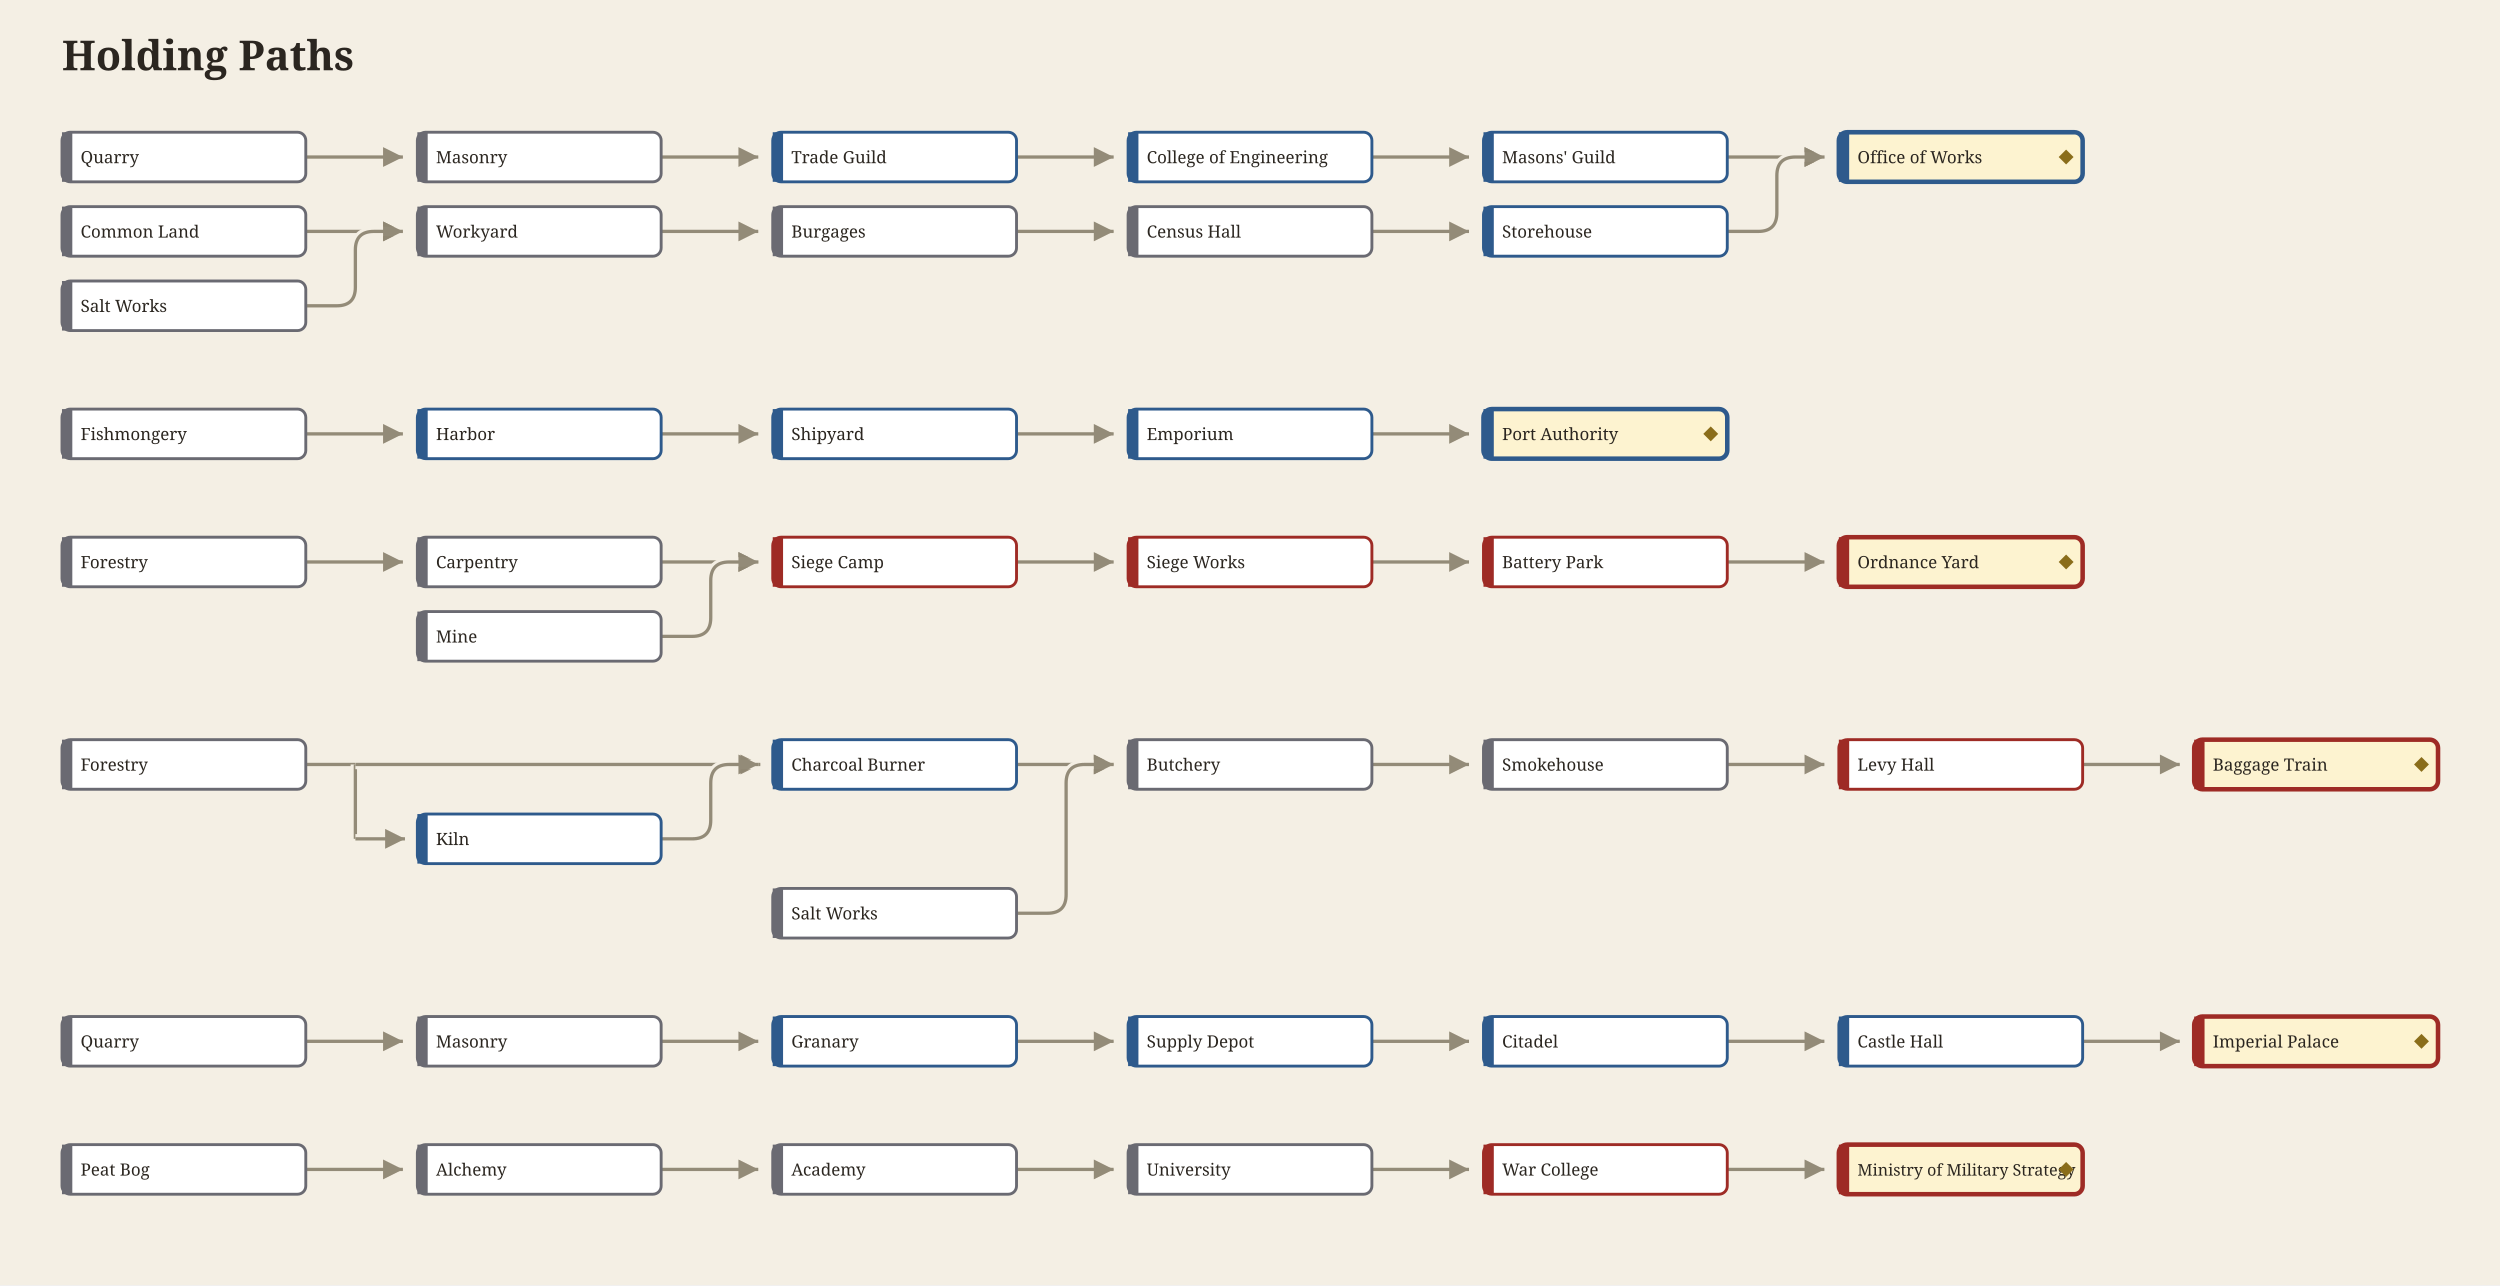
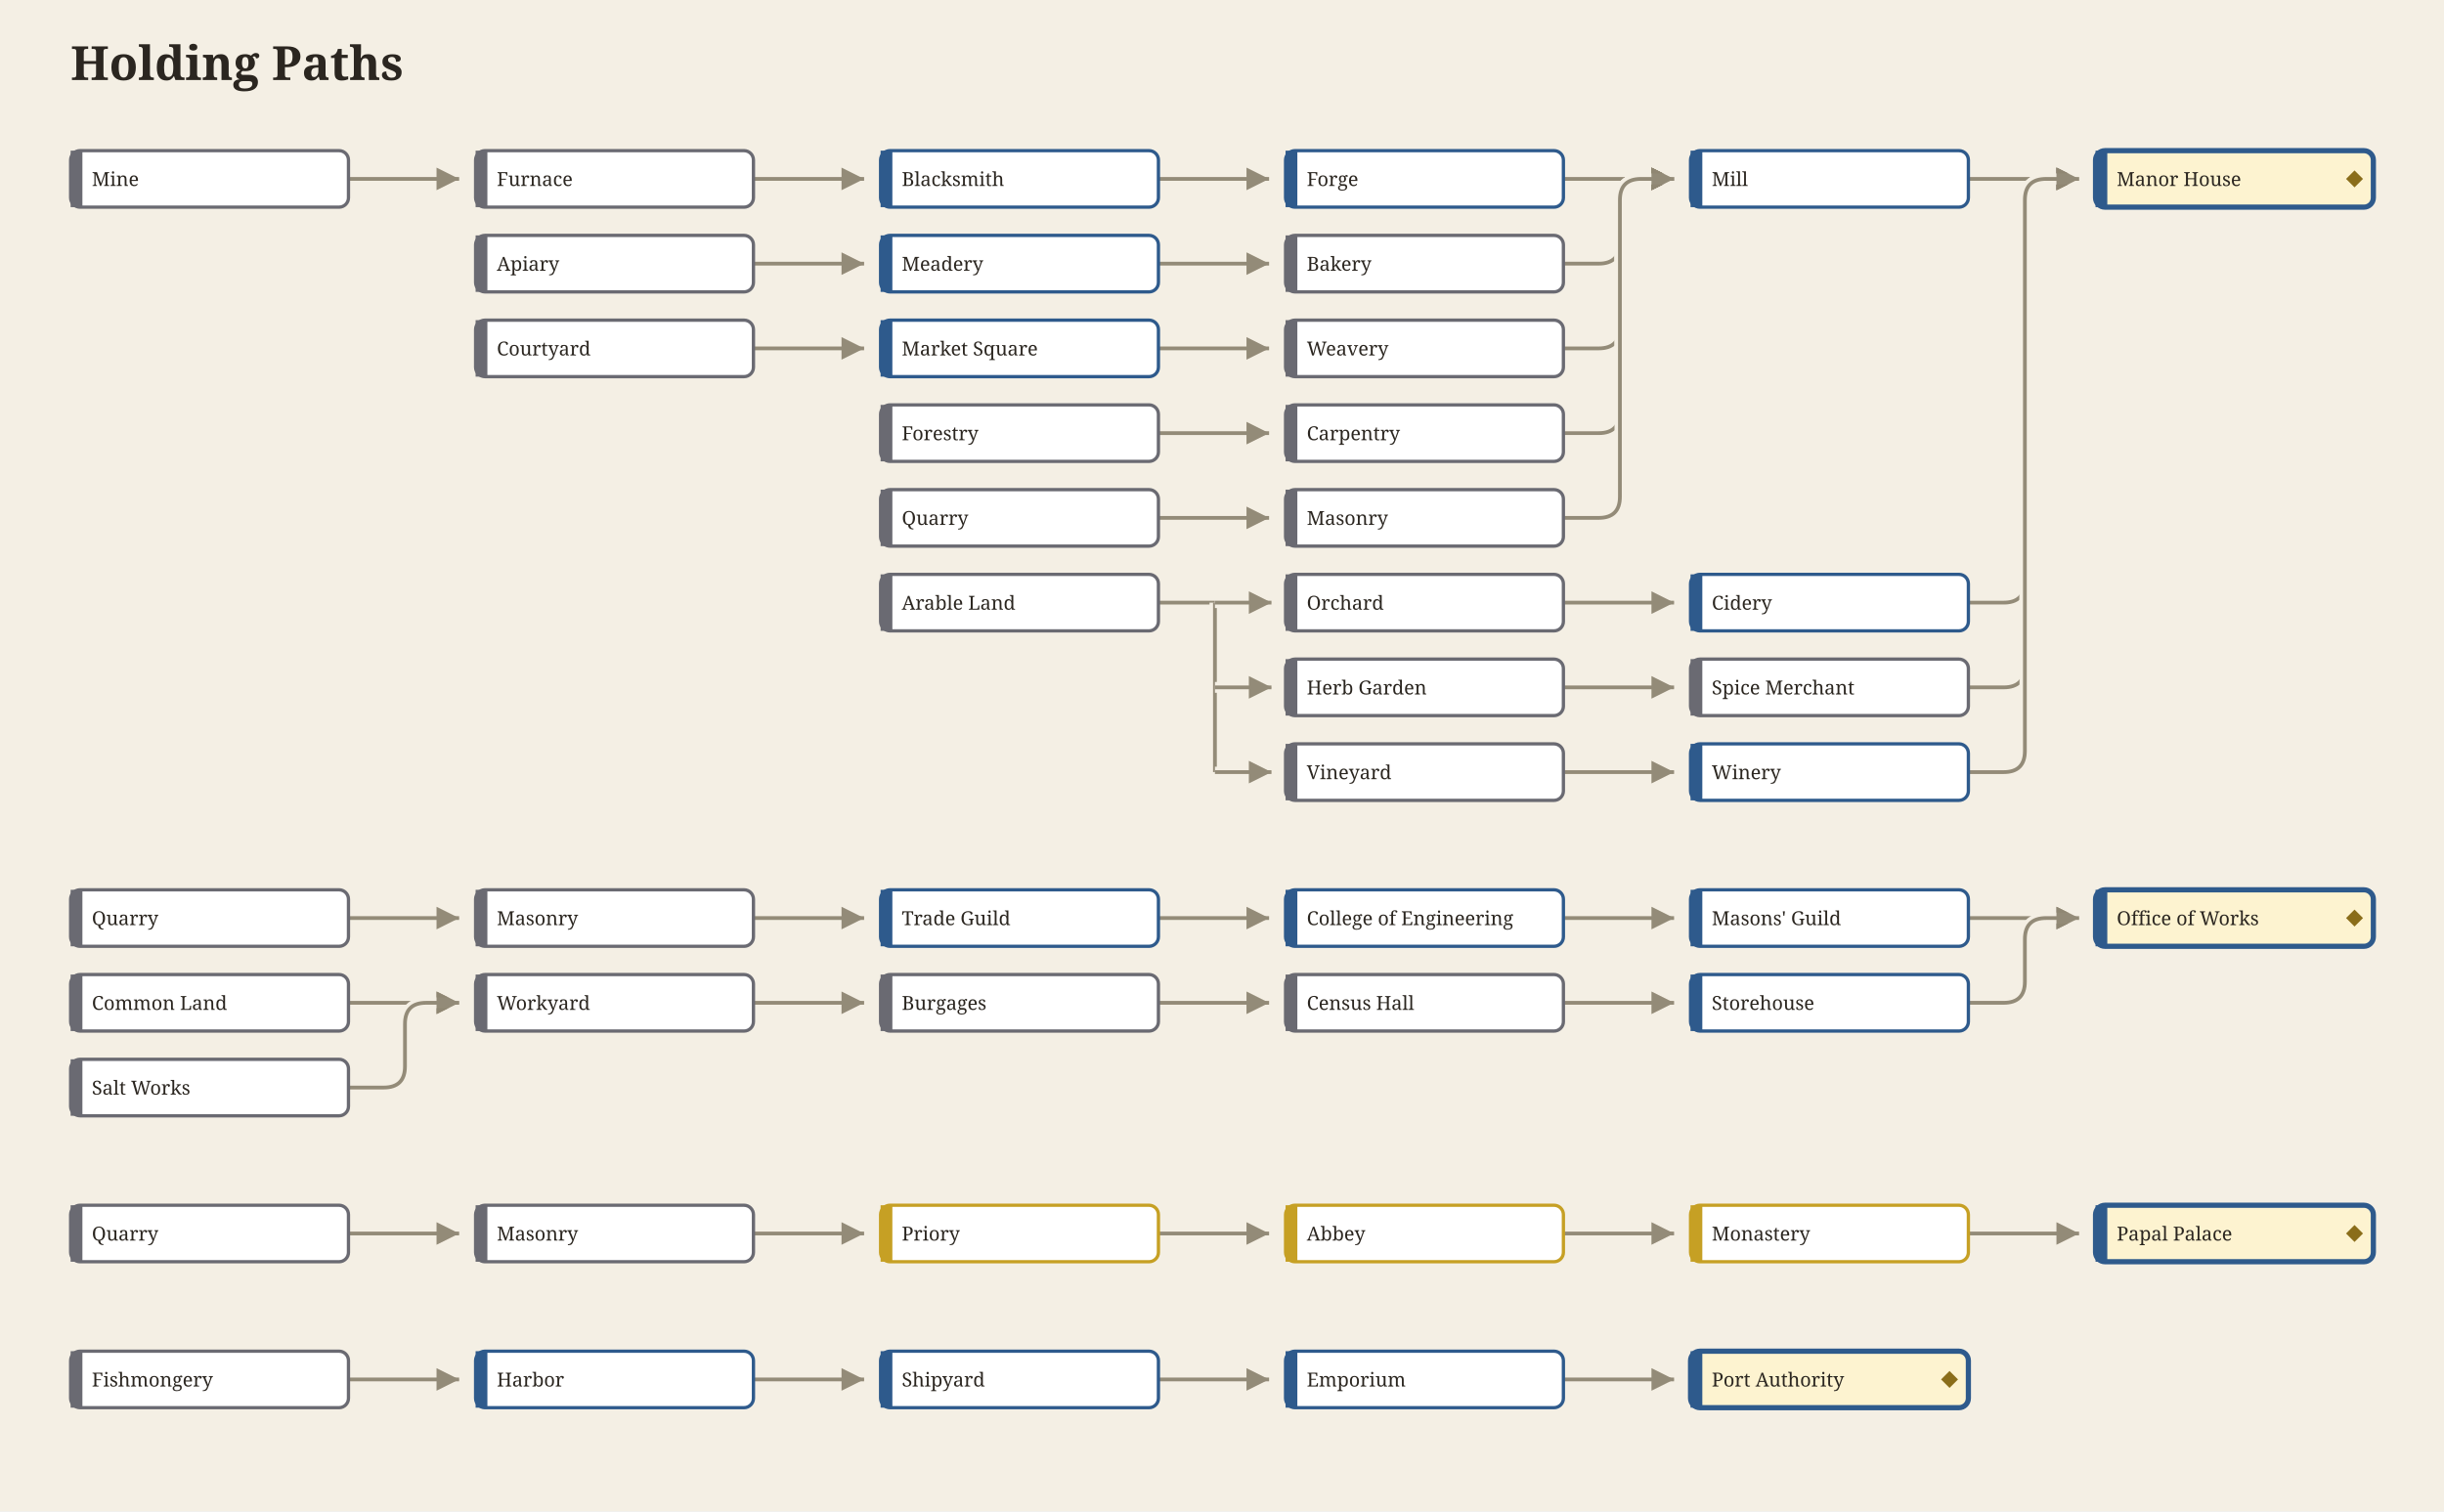
- <svg xmlns="http://www.w3.org/2000/svg" width="1210" height="622" viewBox="0 0 1210 622" font-family="Georgia, serif">
-   <rect width="1210" height="622" fill="#f4efe4" />
+ <svg xmlns="http://www.w3.org/2000/svg" width="1038" height="642" viewBox="0 0 1038 642" font-family="Georgia, serif">
+   <rect width="1038" height="642" fill="#f4efe4" />
  <defs>
    <marker id="arw-2E5A8C" markerWidth="7" markerHeight="7" refX="6" refY="3" orient="auto">
      <path d="M0,0 L6,3 L0,6 Z" fill="#2E5A8C" />
    </marker>
    <marker id="arw-9E2B25" markerWidth="7" markerHeight="7" refX="6" refY="3" orient="auto">
      <path d="M0,0 L6,3 L0,6 Z" fill="#9E2B25" />
    </marker>
    <marker id="arw-1c9c8c" markerWidth="7" markerHeight="7" refX="6" refY="3" orient="auto">
      <path d="M0,0 L6,3 L0,6 Z" fill="#1c9c8c" />
    </marker>
    <marker id="arw-C6A024" markerWidth="7" markerHeight="7" refX="6" refY="3" orient="auto">
      <path d="M0,0 L6,3 L0,6 Z" fill="#C6A024" />
    </marker>
    <marker id="arw-6A3D8F" markerWidth="7" markerHeight="7" refX="6" refY="3" orient="auto">
      <path d="M0,0 L6,3 L0,6 Z" fill="#6A3D8F" />
    </marker>
    <marker id="arw-CC6A1A" markerWidth="7" markerHeight="7" refX="6" refY="3" orient="auto">
      <path d="M0,0 L6,3 L0,6 Z" fill="#CC6A1A" />
    </marker>
    <marker id="arw-3a7d3a" markerWidth="7" markerHeight="7" refX="6" refY="3" orient="auto">
      <path d="M0,0 L6,3 L0,6 Z" fill="#3a7d3a" />
    </marker>
    <marker id="arw-b5347a" markerWidth="7" markerHeight="7" refX="6" refY="3" orient="auto">
      <path d="M0,0 L6,3 L0,6 Z" fill="#b5347a" />
    </marker>
    <marker id="arw-2b6f9e" markerWidth="7" markerHeight="7" refX="6" refY="3" orient="auto">
      <path d="M0,0 L6,3 L0,6 Z" fill="#2b6f9e" />
    </marker>
    <marker id="arw-8a6d1a" markerWidth="7" markerHeight="7" refX="6" refY="3" orient="auto">
      <path d="M0,0 L6,3 L0,6 Z" fill="#8a6d1a" />
    </marker>
    <marker id="arw-5f5647" markerWidth="7" markerHeight="7" refX="6" refY="3" orient="auto">
      <path d="M0,0 L6,3 L0,6 Z" fill="#5f5647" />
    </marker>
    <marker id="arw-7a2ea0" markerWidth="7" markerHeight="7" refX="6" refY="3" orient="auto">
      <path d="M0,0 L6,3 L0,6 Z" fill="#7a2ea0" />
    </marker>
    <marker id="arw-0f8a7e" markerWidth="7" markerHeight="7" refX="6" refY="3" orient="auto">
      <path d="M0,0 L6,3 L0,6 Z" fill="#0f8a7e" />
    </marker>
    <marker id="arw-a83232" markerWidth="7" markerHeight="7" refX="6" refY="3" orient="auto">
      <path d="M0,0 L6,3 L0,6 Z" fill="#a83232" />
    </marker>
    <marker id="arw-8f8672" markerWidth="7" markerHeight="7" refX="6" refY="3" orient="auto">
      <path d="M0,0 L6,3 L0,6 Z" fill="#8f8672" />
    </marker>
  </defs>
  <text x="30" y="34" font-size="20" font-weight="bold" fill="#2b2620">Holding Paths</text>
  <path d="M148,76 L195,76" fill="none" stroke="#f4efe4" stroke-width="4.6" opacity="1" />
  <path d="M148,76 L195,76" fill="none" stroke="#8f8672" stroke-width="1.6" opacity="0.95" marker-end="url(#arw-8f8672)" />
-   <path d="M148,112 L195,112" fill="none" stroke="#f4efe4" stroke-width="4.6" opacity="1" />
-   <path d="M148,112 L195,112" fill="none" stroke="#8f8672" stroke-width="1.6" opacity="0.95" marker-end="url(#arw-8f8672)" />
-   <path d="M148,148 L163,148 Q172,148 172,139 L172,121 Q172,112 181,112 L195,112" fill="none" stroke="#f4efe4" stroke-width="4.6" opacity="1" />
-   <path d="M148,148 L163,148 Q172,148 172,139 L172,121 Q172,112 181,112 L195,112" fill="none" stroke="#8f8672" stroke-width="1.6" opacity="0.95" marker-end="url(#arw-8f8672)" />
  <path d="M320,76 L367,76" fill="none" stroke="#f4efe4" stroke-width="4.6" opacity="1" />
  <path d="M320,76 L367,76" fill="none" stroke="#8f8672" stroke-width="1.6" opacity="0.95" marker-end="url(#arw-8f8672)" />
  <path d="M320,112 L367,112" fill="none" stroke="#f4efe4" stroke-width="4.6" opacity="1" />
  <path d="M320,112 L367,112" fill="none" stroke="#8f8672" stroke-width="1.6" opacity="0.95" marker-end="url(#arw-8f8672)" />
+   <path d="M320,148 L367,148" fill="none" stroke="#f4efe4" stroke-width="4.6" opacity="1" />
+   <path d="M320,148 L367,148" fill="none" stroke="#8f8672" stroke-width="1.6" opacity="0.95" marker-end="url(#arw-8f8672)" />
  <path d="M492,76 L539,76" fill="none" stroke="#f4efe4" stroke-width="4.6" opacity="1" />
  <path d="M492,76 L539,76" fill="none" stroke="#8f8672" stroke-width="1.6" opacity="0.95" marker-end="url(#arw-8f8672)" />
  <path d="M492,112 L539,112" fill="none" stroke="#f4efe4" stroke-width="4.6" opacity="1" />
  <path d="M492,112 L539,112" fill="none" stroke="#8f8672" stroke-width="1.6" opacity="0.95" marker-end="url(#arw-8f8672)" />
+   <path d="M492,148 L539,148" fill="none" stroke="#f4efe4" stroke-width="4.6" opacity="1" />
+   <path d="M492,148 L539,148" fill="none" stroke="#8f8672" stroke-width="1.6" opacity="0.95" marker-end="url(#arw-8f8672)" />
+   <path d="M492,184 L539,184" fill="none" stroke="#f4efe4" stroke-width="4.6" opacity="1" />
+   <path d="M492,184 L539,184" fill="none" stroke="#8f8672" stroke-width="1.6" opacity="0.95" marker-end="url(#arw-8f8672)" />
+   <path d="M492,220 L539,220" fill="none" stroke="#f4efe4" stroke-width="4.6" opacity="1" />
+   <path d="M492,220 L539,220" fill="none" stroke="#8f8672" stroke-width="1.6" opacity="0.95" marker-end="url(#arw-8f8672)" />
+   <path d="M492,256 L516,256" fill="none" stroke="#f4efe4" stroke-width="4.6" opacity="1" />
+   <path d="M492,256 L516,256" fill="none" stroke="#8f8672" stroke-width="1.6" opacity="0.95" />
+   <path d="M516,256 L516,328" fill="none" stroke="#f4efe4" stroke-width="4.6" opacity="1" />
+   <path d="M516,256 L516,328" fill="none" stroke="#8f8672" stroke-width="1.6" opacity="0.95" />
+   <path d="M516,292 L540,292" fill="none" stroke="#f4efe4" stroke-width="4.6" opacity="1" />
+   <path d="M516,292 L540,292" fill="none" stroke="#8f8672" stroke-width="1.6" opacity="0.95" marker-end="url(#arw-8f8672)" />
+   <path d="M516,328 L540,328" fill="none" stroke="#f4efe4" stroke-width="4.6" opacity="1" />
+   <path d="M516,328 L540,328" fill="none" stroke="#8f8672" stroke-width="1.6" opacity="0.95" marker-end="url(#arw-8f8672)" />
+   <path d="M516,256 L540,256" fill="none" stroke="#f4efe4" stroke-width="4.6" opacity="1" />
+   <path d="M516,256 L540,256" fill="none" stroke="#8f8672" stroke-width="1.6" opacity="0.95" marker-end="url(#arw-8f8672)" />
  <path d="M664,76 L711,76" fill="none" stroke="#f4efe4" stroke-width="4.6" opacity="1" />
  <path d="M664,76 L711,76" fill="none" stroke="#8f8672" stroke-width="1.6" opacity="0.95" marker-end="url(#arw-8f8672)" />
-   <path d="M664,112 L711,112" fill="none" stroke="#f4efe4" stroke-width="4.6" opacity="1" />
-   <path d="M664,112 L711,112" fill="none" stroke="#8f8672" stroke-width="1.6" opacity="0.95" marker-end="url(#arw-8f8672)" />
+   <path d="M664,112 L679,112 Q688,112 688,103 L688,85 Q688,76 697,76 L711,76" fill="none" stroke="#f4efe4" stroke-width="4.6" opacity="1" />
+   <path d="M664,112 L679,112 Q688,112 688,103 L688,85 Q688,76 697,76 L711,76" fill="none" stroke="#8f8672" stroke-width="1.6" opacity="0.95" marker-end="url(#arw-8f8672)" />
+   <path d="M664,148 L679,148 Q688,148 688,139 L688,85 Q688,76 697,76 L711,76" fill="none" stroke="#f4efe4" stroke-width="4.6" opacity="1" />
+   <path d="M664,148 L679,148 Q688,148 688,139 L688,85 Q688,76 697,76 L711,76" fill="none" stroke="#8f8672" stroke-width="1.6" opacity="0.95" marker-end="url(#arw-8f8672)" />
+   <path d="M664,184 L679,184 Q688,184 688,175 L688,85 Q688,76 697,76 L711,76" fill="none" stroke="#f4efe4" stroke-width="4.6" opacity="1" />
+   <path d="M664,184 L679,184 Q688,184 688,175 L688,85 Q688,76 697,76 L711,76" fill="none" stroke="#8f8672" stroke-width="1.6" opacity="0.95" marker-end="url(#arw-8f8672)" />
+   <path d="M664,220 L679,220 Q688,220 688,211 L688,85 Q688,76 697,76 L711,76" fill="none" stroke="#f4efe4" stroke-width="4.6" opacity="1" />
+   <path d="M664,220 L679,220 Q688,220 688,211 L688,85 Q688,76 697,76 L711,76" fill="none" stroke="#8f8672" stroke-width="1.6" opacity="0.95" marker-end="url(#arw-8f8672)" />
+   <path d="M664,256 L711,256" fill="none" stroke="#f4efe4" stroke-width="4.6" opacity="1" />
+   <path d="M664,256 L711,256" fill="none" stroke="#8f8672" stroke-width="1.6" opacity="0.95" marker-end="url(#arw-8f8672)" />
+   <path d="M664,292 L711,292" fill="none" stroke="#f4efe4" stroke-width="4.6" opacity="1" />
+   <path d="M664,292 L711,292" fill="none" stroke="#8f8672" stroke-width="1.6" opacity="0.95" marker-end="url(#arw-8f8672)" />
+   <path d="M664,328 L711,328" fill="none" stroke="#f4efe4" stroke-width="4.6" opacity="1" />
+   <path d="M664,328 L711,328" fill="none" stroke="#8f8672" stroke-width="1.6" opacity="0.95" marker-end="url(#arw-8f8672)" />
  <path d="M836,76 L883,76" fill="none" stroke="#f4efe4" stroke-width="4.6" opacity="1" />
  <path d="M836,76 L883,76" fill="none" stroke="#8f8672" stroke-width="1.6" opacity="0.95" marker-end="url(#arw-8f8672)" />
-   <path d="M836,112 L851,112 Q860,112 860,103 L860,85 Q860,76 869,76 L883,76" fill="none" stroke="#f4efe4" stroke-width="4.6" opacity="1" />
-   <path d="M836,112 L851,112 Q860,112 860,103 L860,85 Q860,76 869,76 L883,76" fill="none" stroke="#8f8672" stroke-width="1.6" opacity="0.95" marker-end="url(#arw-8f8672)" />
+   <path d="M836,256 L851,256 Q860,256 860,247 L860,85 Q860,76 869,76 L883,76" fill="none" stroke="#f4efe4" stroke-width="4.6" opacity="1" />
+   <path d="M836,256 L851,256 Q860,256 860,247 L860,85 Q860,76 869,76 L883,76" fill="none" stroke="#8f8672" stroke-width="1.6" opacity="0.95" marker-end="url(#arw-8f8672)" />
+   <path d="M836,292 L851,292 Q860,292 860,283 L860,85 Q860,76 869,76 L883,76" fill="none" stroke="#f4efe4" stroke-width="4.6" opacity="1" />
+   <path d="M836,292 L851,292 Q860,292 860,283 L860,85 Q860,76 869,76 L883,76" fill="none" stroke="#8f8672" stroke-width="1.6" opacity="0.95" marker-end="url(#arw-8f8672)" />
+   <path d="M836,328 L851,328 Q860,328 860,319 L860,85 Q860,76 869,76 L883,76" fill="none" stroke="#f4efe4" stroke-width="4.6" opacity="1" />
+   <path d="M836,328 L851,328 Q860,328 860,319 L860,85 Q860,76 869,76 L883,76" fill="none" stroke="#8f8672" stroke-width="1.6" opacity="0.95" marker-end="url(#arw-8f8672)" />
  <rect x="30" y="64" width="118" height="24" rx="4" fill="#ffffff" stroke="#6a6a72" stroke-width="1.4" />
  <rect x="30" y="64" width="5" height="24" fill="#6a6a72" />
-   <text x="39" y="79" font-size="8.2" fill="#2b2620">Quarry</text>
-   <rect x="30" y="100" width="118" height="24" rx="4" fill="#ffffff" stroke="#6a6a72" stroke-width="1.4" />
-   <rect x="30" y="100" width="5" height="24" fill="#6a6a72" />
-   <text x="39" y="115" font-size="8.2" fill="#2b2620">Common Land</text>
-   <rect x="30" y="136" width="118" height="24" rx="4" fill="#ffffff" stroke="#6a6a72" stroke-width="1.4" />
-   <rect x="30" y="136" width="5" height="24" fill="#6a6a72" />
-   <text x="39" y="151" font-size="8.2" fill="#2b2620">Salt Works</text>
+   <text x="39" y="79" font-size="8.2" fill="#2b2620">Mine</text>
  <rect x="202" y="64" width="118" height="24" rx="4" fill="#ffffff" stroke="#6a6a72" stroke-width="1.4" />
  <rect x="202" y="64" width="5" height="24" fill="#6a6a72" />
-   <text x="211" y="79" font-size="8.2" fill="#2b2620">Masonry</text>
+   <text x="211" y="79" font-size="8.2" fill="#2b2620">Furnace</text>
  <rect x="202" y="100" width="118" height="24" rx="4" fill="#ffffff" stroke="#6a6a72" stroke-width="1.4" />
  <rect x="202" y="100" width="5" height="24" fill="#6a6a72" />
-   <text x="211" y="115" font-size="8.2" fill="#2b2620">Workyard</text>
+   <text x="211" y="115" font-size="8.2" fill="#2b2620">Apiary</text>
+   <rect x="202" y="136" width="118" height="24" rx="4" fill="#ffffff" stroke="#6a6a72" stroke-width="1.4" />
+   <rect x="202" y="136" width="5" height="24" fill="#6a6a72" />
+   <text x="211" y="151" font-size="8.2" fill="#2b2620">Courtyard</text>
  <rect x="374" y="64" width="118" height="24" rx="4" fill="#ffffff" stroke="#2E5A8C" stroke-width="1.4" />
  <rect x="374" y="64" width="5" height="24" fill="#2E5A8C" />
-   <text x="383" y="79" font-size="8.2" fill="#2b2620">Trade Guild</text>
-   <rect x="374" y="100" width="118" height="24" rx="4" fill="#ffffff" stroke="#6a6a72" stroke-width="1.4" />
-   <rect x="374" y="100" width="5" height="24" fill="#6a6a72" />
-   <text x="383" y="115" font-size="8.2" fill="#2b2620">Burgages</text>
+   <text x="383" y="79" font-size="8.2" fill="#2b2620">Blacksmith</text>
+   <rect x="374" y="100" width="118" height="24" rx="4" fill="#ffffff" stroke="#2E5A8C" stroke-width="1.4" />
+   <rect x="374" y="100" width="5" height="24" fill="#2E5A8C" />
+   <text x="383" y="115" font-size="8.2" fill="#2b2620">Meadery</text>
+   <rect x="374" y="136" width="118" height="24" rx="4" fill="#ffffff" stroke="#2E5A8C" stroke-width="1.4" />
+   <rect x="374" y="136" width="5" height="24" fill="#2E5A8C" />
+   <text x="383" y="151" font-size="8.2" fill="#2b2620">Market Square</text>
+   <rect x="374" y="172" width="118" height="24" rx="4" fill="#ffffff" stroke="#6a6a72" stroke-width="1.4" />
+   <rect x="374" y="172" width="5" height="24" fill="#6a6a72" />
+   <text x="383" y="187" font-size="8.2" fill="#2b2620">Forestry</text>
+   <rect x="374" y="208" width="118" height="24" rx="4" fill="#ffffff" stroke="#6a6a72" stroke-width="1.4" />
+   <rect x="374" y="208" width="5" height="24" fill="#6a6a72" />
+   <text x="383" y="223" font-size="8.2" fill="#2b2620">Quarry</text>
+   <rect x="374" y="244" width="118" height="24" rx="4" fill="#ffffff" stroke="#6a6a72" stroke-width="1.4" />
+   <rect x="374" y="244" width="5" height="24" fill="#6a6a72" />
+   <text x="383" y="259" font-size="8.2" fill="#2b2620">Arable Land</text>
  <rect x="546" y="64" width="118" height="24" rx="4" fill="#ffffff" stroke="#2E5A8C" stroke-width="1.4" />
  <rect x="546" y="64" width="5" height="24" fill="#2E5A8C" />
-   <text x="555" y="79" font-size="8.2" fill="#2b2620">College of Engineering</text>
+   <text x="555" y="79" font-size="8.2" fill="#2b2620">Forge</text>
  <rect x="546" y="100" width="118" height="24" rx="4" fill="#ffffff" stroke="#6a6a72" stroke-width="1.4" />
  <rect x="546" y="100" width="5" height="24" fill="#6a6a72" />
-   <text x="555" y="115" font-size="8.2" fill="#2b2620">Census Hall</text>
+   <text x="555" y="115" font-size="8.2" fill="#2b2620">Bakery</text>
+   <rect x="546" y="136" width="118" height="24" rx="4" fill="#ffffff" stroke="#6a6a72" stroke-width="1.4" />
+   <rect x="546" y="136" width="5" height="24" fill="#6a6a72" />
+   <text x="555" y="151" font-size="8.2" fill="#2b2620">Weavery</text>
+   <rect x="546" y="172" width="118" height="24" rx="4" fill="#ffffff" stroke="#6a6a72" stroke-width="1.4" />
+   <rect x="546" y="172" width="5" height="24" fill="#6a6a72" />
+   <text x="555" y="187" font-size="8.2" fill="#2b2620">Carpentry</text>
+   <rect x="546" y="208" width="118" height="24" rx="4" fill="#ffffff" stroke="#6a6a72" stroke-width="1.4" />
+   <rect x="546" y="208" width="5" height="24" fill="#6a6a72" />
+   <text x="555" y="223" font-size="8.2" fill="#2b2620">Masonry</text>
+   <rect x="546" y="244" width="118" height="24" rx="4" fill="#ffffff" stroke="#6a6a72" stroke-width="1.4" />
+   <rect x="546" y="244" width="5" height="24" fill="#6a6a72" />
+   <text x="555" y="259" font-size="8.2" fill="#2b2620">Orchard</text>
+   <rect x="546" y="280" width="118" height="24" rx="4" fill="#ffffff" stroke="#6a6a72" stroke-width="1.4" />
+   <rect x="546" y="280" width="5" height="24" fill="#6a6a72" />
+   <text x="555" y="295" font-size="8.2" fill="#2b2620">Herb Garden</text>
+   <rect x="546" y="316" width="118" height="24" rx="4" fill="#ffffff" stroke="#6a6a72" stroke-width="1.4" />
+   <rect x="546" y="316" width="5" height="24" fill="#6a6a72" />
+   <text x="555" y="331" font-size="8.2" fill="#2b2620">Vineyard</text>
  <rect x="718" y="64" width="118" height="24" rx="4" fill="#ffffff" stroke="#2E5A8C" stroke-width="1.4" />
  <rect x="718" y="64" width="5" height="24" fill="#2E5A8C" />
-   <text x="727" y="79" font-size="8.2" fill="#2b2620">Masons' Guild</text>
-   <rect x="718" y="100" width="118" height="24" rx="4" fill="#ffffff" stroke="#2E5A8C" stroke-width="1.4" />
-   <rect x="718" y="100" width="5" height="24" fill="#2E5A8C" />
-   <text x="727" y="115" font-size="8.2" fill="#2b2620">Storehouse</text>
+   <text x="727" y="79" font-size="8.2" fill="#2b2620">Mill</text>
+   <rect x="718" y="244" width="118" height="24" rx="4" fill="#ffffff" stroke="#2E5A8C" stroke-width="1.4" />
+   <rect x="718" y="244" width="5" height="24" fill="#2E5A8C" />
+   <text x="727" y="259" font-size="8.2" fill="#2b2620">Cidery</text>
+   <rect x="718" y="280" width="118" height="24" rx="4" fill="#ffffff" stroke="#6a6a72" stroke-width="1.4" />
+   <rect x="718" y="280" width="5" height="24" fill="#6a6a72" />
+   <text x="727" y="295" font-size="8.2" fill="#2b2620">Spice Merchant</text>
+   <rect x="718" y="316" width="118" height="24" rx="4" fill="#ffffff" stroke="#2E5A8C" stroke-width="1.4" />
+   <rect x="718" y="316" width="5" height="24" fill="#2E5A8C" />
+   <text x="727" y="331" font-size="8.2" fill="#2b2620">Winery</text>
  <rect x="890" y="64" width="118" height="24" rx="4" fill="#fdf3d0" stroke="#2E5A8C" stroke-width="2.2" />
  <rect x="890" y="64" width="5" height="24" fill="#2E5A8C" />
-   <text x="899" y="79" font-size="8.2" fill="#2b2620">Office of Works</text>
+   <text x="899" y="79" font-size="8.2" fill="#2b2620">Manor House</text>
  <polygon points="1000.0,72.4 1003.6,76.0 1000.0,79.6 996.4,76.0" fill="#8a6d1a" />
-   <path d="M148,210 L195,210" fill="none" stroke="#f4efe4" stroke-width="4.6" opacity="1" />
-   <path d="M148,210 L195,210" fill="none" stroke="#8f8672" stroke-width="1.6" opacity="0.95" marker-end="url(#arw-8f8672)" />
-   <path d="M320,210 L367,210" fill="none" stroke="#f4efe4" stroke-width="4.6" opacity="1" />
-   <path d="M320,210 L367,210" fill="none" stroke="#8f8672" stroke-width="1.6" opacity="0.95" marker-end="url(#arw-8f8672)" />
-   <path d="M492,210 L539,210" fill="none" stroke="#f4efe4" stroke-width="4.6" opacity="1" />
-   <path d="M492,210 L539,210" fill="none" stroke="#8f8672" stroke-width="1.6" opacity="0.95" marker-end="url(#arw-8f8672)" />
-   <path d="M664,210 L711,210" fill="none" stroke="#f4efe4" stroke-width="4.6" opacity="1" />
-   <path d="M664,210 L711,210" fill="none" stroke="#8f8672" stroke-width="1.6" opacity="0.95" marker-end="url(#arw-8f8672)" />
-   <rect x="30" y="198" width="118" height="24" rx="4" fill="#ffffff" stroke="#6a6a72" stroke-width="1.4" />
-   <rect x="30" y="198" width="5" height="24" fill="#6a6a72" />
-   <text x="39" y="213" font-size="8.2" fill="#2b2620">Fishmongery</text>
-   <rect x="202" y="198" width="118" height="24" rx="4" fill="#ffffff" stroke="#2E5A8C" stroke-width="1.4" />
-   <rect x="202" y="198" width="5" height="24" fill="#2E5A8C" />
-   <text x="211" y="213" font-size="8.2" fill="#2b2620">Harbor</text>
-   <rect x="374" y="198" width="118" height="24" rx="4" fill="#ffffff" stroke="#2E5A8C" stroke-width="1.4" />
-   <rect x="374" y="198" width="5" height="24" fill="#2E5A8C" />
-   <text x="383" y="213" font-size="8.2" fill="#2b2620">Shipyard</text>
-   <rect x="546" y="198" width="118" height="24" rx="4" fill="#ffffff" stroke="#2E5A8C" stroke-width="1.4" />
-   <rect x="546" y="198" width="5" height="24" fill="#2E5A8C" />
-   <text x="555" y="213" font-size="8.2" fill="#2b2620">Emporium</text>
-   <rect x="718" y="198" width="118" height="24" rx="4" fill="#fdf3d0" stroke="#2E5A8C" stroke-width="2.2" />
-   <rect x="718" y="198" width="5" height="24" fill="#2E5A8C" />
-   <text x="727" y="213" font-size="8.2" fill="#2b2620">Port Authority</text>
-   <polygon points="828.0,206.4 831.6,210.0 828.0,213.6 824.4,210.0" fill="#8a6d1a" />
-   <path d="M148,272 L195,272" fill="none" stroke="#f4efe4" stroke-width="4.6" opacity="1" />
-   <path d="M148,272 L195,272" fill="none" stroke="#8f8672" stroke-width="1.6" opacity="0.95" marker-end="url(#arw-8f8672)" />
-   <path d="M320,272 L367,272" fill="none" stroke="#f4efe4" stroke-width="4.6" opacity="1" />
-   <path d="M320,272 L367,272" fill="none" stroke="#8f8672" stroke-width="1.6" opacity="0.95" marker-end="url(#arw-8f8672)" />
-   <path d="M320,308 L335,308 Q344,308 344,299 L344,281 Q344,272 353,272 L367,272" fill="none" stroke="#f4efe4" stroke-width="4.6" opacity="1" />
-   <path d="M320,308 L335,308 Q344,308 344,299 L344,281 Q344,272 353,272 L367,272" fill="none" stroke="#8f8672" stroke-width="1.6" opacity="0.95" marker-end="url(#arw-8f8672)" />
-   <path d="M492,272 L539,272" fill="none" stroke="#f4efe4" stroke-width="4.6" opacity="1" />
-   <path d="M492,272 L539,272" fill="none" stroke="#8f8672" stroke-width="1.6" opacity="0.95" marker-end="url(#arw-8f8672)" />
-   <path d="M664,272 L711,272" fill="none" stroke="#f4efe4" stroke-width="4.6" opacity="1" />
-   <path d="M664,272 L711,272" fill="none" stroke="#8f8672" stroke-width="1.6" opacity="0.95" marker-end="url(#arw-8f8672)" />
-   <path d="M836,272 L883,272" fill="none" stroke="#f4efe4" stroke-width="4.6" opacity="1" />
-   <path d="M836,272 L883,272" fill="none" stroke="#8f8672" stroke-width="1.6" opacity="0.95" marker-end="url(#arw-8f8672)" />
-   <rect x="30" y="260" width="118" height="24" rx="4" fill="#ffffff" stroke="#6a6a72" stroke-width="1.4" />
-   <rect x="30" y="260" width="5" height="24" fill="#6a6a72" />
-   <text x="39" y="275" font-size="8.2" fill="#2b2620">Forestry</text>
-   <rect x="202" y="260" width="118" height="24" rx="4" fill="#ffffff" stroke="#6a6a72" stroke-width="1.4" />
-   <rect x="202" y="260" width="5" height="24" fill="#6a6a72" />
-   <text x="211" y="275" font-size="8.2" fill="#2b2620">Carpentry</text>
-   <rect x="202" y="296" width="118" height="24" rx="4" fill="#ffffff" stroke="#6a6a72" stroke-width="1.4" />
-   <rect x="202" y="296" width="5" height="24" fill="#6a6a72" />
-   <text x="211" y="311" font-size="8.2" fill="#2b2620">Mine</text>
-   <rect x="374" y="260" width="118" height="24" rx="4" fill="#ffffff" stroke="#9E2B25" stroke-width="1.4" />
-   <rect x="374" y="260" width="5" height="24" fill="#9E2B25" />
-   <text x="383" y="275" font-size="8.2" fill="#2b2620">Siege Camp</text>
-   <rect x="546" y="260" width="118" height="24" rx="4" fill="#ffffff" stroke="#9E2B25" stroke-width="1.4" />
-   <rect x="546" y="260" width="5" height="24" fill="#9E2B25" />
-   <text x="555" y="275" font-size="8.2" fill="#2b2620">Siege Works</text>
-   <rect x="718" y="260" width="118" height="24" rx="4" fill="#ffffff" stroke="#9E2B25" stroke-width="1.4" />
-   <rect x="718" y="260" width="5" height="24" fill="#9E2B25" />
-   <text x="727" y="275" font-size="8.2" fill="#2b2620">Battery Park</text>
-   <rect x="890" y="260" width="118" height="24" rx="4" fill="#fdf3d0" stroke="#9E2B25" stroke-width="2.2" />
-   <rect x="890" y="260" width="5" height="24" fill="#9E2B25" />
-   <text x="899" y="275" font-size="8.2" fill="#2b2620">Ordnance Yard</text>
-   <polygon points="1000.0,268.4 1003.6,272.0 1000.0,275.6 996.4,272.0" fill="#8a6d1a" />
-   <path d="M148,370 L172,370" fill="none" stroke="#f4efe4" stroke-width="4.6" opacity="1" />
-   <path d="M148,370 L172,370" fill="none" stroke="#8f8672" stroke-width="1.6" opacity="0.95" />
-   <path d="M172,370 L172,406" fill="none" stroke="#f4efe4" stroke-width="4.6" opacity="1" />
-   <path d="M172,370 L172,406" fill="none" stroke="#8f8672" stroke-width="1.6" opacity="0.95" />
-   <path d="M172,370 L368,370" fill="none" stroke="#f4efe4" stroke-width="4.6" opacity="1" />
-   <path d="M172,370 L368,370" fill="none" stroke="#8f8672" stroke-width="1.6" opacity="0.95" marker-end="url(#arw-8f8672)" />
-   <path d="M172,406 L196,406" fill="none" stroke="#f4efe4" stroke-width="4.6" opacity="1" />
-   <path d="M172,406 L196,406" fill="none" stroke="#8f8672" stroke-width="1.6" opacity="0.95" marker-end="url(#arw-8f8672)" />
-   <path d="M320,406 L335,406 Q344,406 344,397 L344,379 Q344,370 353,370 L367,370" fill="none" stroke="#f4efe4" stroke-width="4.6" opacity="1" />
-   <path d="M320,406 L335,406 Q344,406 344,397 L344,379 Q344,370 353,370 L367,370" fill="none" stroke="#8f8672" stroke-width="1.6" opacity="0.95" marker-end="url(#arw-8f8672)" />
-   <path d="M492,370 L539,370" fill="none" stroke="#f4efe4" stroke-width="4.6" opacity="1" />
-   <path d="M492,370 L539,370" fill="none" stroke="#8f8672" stroke-width="1.6" opacity="0.95" marker-end="url(#arw-8f8672)" />
-   <path d="M492,442 L507,442 Q516,442 516,433 L516,379 Q516,370 525,370 L539,370" fill="none" stroke="#f4efe4" stroke-width="4.6" opacity="1" />
-   <path d="M492,442 L507,442 Q516,442 516,433 L516,379 Q516,370 525,370 L539,370" fill="none" stroke="#8f8672" stroke-width="1.6" opacity="0.95" marker-end="url(#arw-8f8672)" />
-   <path d="M664,370 L711,370" fill="none" stroke="#f4efe4" stroke-width="4.6" opacity="1" />
-   <path d="M664,370 L711,370" fill="none" stroke="#8f8672" stroke-width="1.6" opacity="0.95" marker-end="url(#arw-8f8672)" />
-   <path d="M836,370 L883,370" fill="none" stroke="#f4efe4" stroke-width="4.6" opacity="1" />
-   <path d="M836,370 L883,370" fill="none" stroke="#8f8672" stroke-width="1.6" opacity="0.95" marker-end="url(#arw-8f8672)" />
-   <path d="M1008,370 L1055,370" fill="none" stroke="#f4efe4" stroke-width="4.6" opacity="1" />
-   <path d="M1008,370 L1055,370" fill="none" stroke="#8f8672" stroke-width="1.6" opacity="0.95" marker-end="url(#arw-8f8672)" />
-   <rect x="30" y="358" width="118" height="24" rx="4" fill="#ffffff" stroke="#6a6a72" stroke-width="1.4" />
-   <rect x="30" y="358" width="5" height="24" fill="#6a6a72" />
-   <text x="39" y="373" font-size="8.2" fill="#2b2620">Forestry</text>
-   <rect x="202" y="394" width="118" height="24" rx="4" fill="#ffffff" stroke="#2E5A8C" stroke-width="1.4" />
-   <rect x="202" y="394" width="5" height="24" fill="#2E5A8C" />
-   <text x="211" y="409" font-size="8.2" fill="#2b2620">Kiln</text>
-   <rect x="374" y="358" width="118" height="24" rx="4" fill="#ffffff" stroke="#2E5A8C" stroke-width="1.4" />
-   <rect x="374" y="358" width="5" height="24" fill="#2E5A8C" />
-   <text x="383" y="373" font-size="8.2" fill="#2b2620">Charcoal Burner</text>
-   <rect x="374" y="430" width="118" height="24" rx="4" fill="#ffffff" stroke="#6a6a72" stroke-width="1.4" />
-   <rect x="374" y="430" width="5" height="24" fill="#6a6a72" />
-   <text x="383" y="445" font-size="8.2" fill="#2b2620">Salt Works</text>
-   <rect x="546" y="358" width="118" height="24" rx="4" fill="#ffffff" stroke="#6a6a72" stroke-width="1.4" />
-   <rect x="546" y="358" width="5" height="24" fill="#6a6a72" />
-   <text x="555" y="373" font-size="8.2" fill="#2b2620">Butchery</text>
-   <rect x="718" y="358" width="118" height="24" rx="4" fill="#ffffff" stroke="#6a6a72" stroke-width="1.4" />
-   <rect x="718" y="358" width="5" height="24" fill="#6a6a72" />
-   <text x="727" y="373" font-size="8.2" fill="#2b2620">Smokehouse</text>
-   <rect x="890" y="358" width="118" height="24" rx="4" fill="#ffffff" stroke="#9E2B25" stroke-width="1.4" />
-   <rect x="890" y="358" width="5" height="24" fill="#9E2B25" />
-   <text x="899" y="373" font-size="8.2" fill="#2b2620">Levy Hall</text>
-   <rect x="1062" y="358" width="118" height="24" rx="4" fill="#fdf3d0" stroke="#9E2B25" stroke-width="2.2" />
-   <rect x="1062" y="358" width="5" height="24" fill="#9E2B25" />
-   <text x="1071" y="373" font-size="8.2" fill="#2b2620">Baggage Train</text>
-   <polygon points="1172.0,366.4 1175.6,370.0 1172.0,373.6 1168.4,370.0" fill="#8a6d1a" />
-   <path d="M148,504 L195,504" fill="none" stroke="#f4efe4" stroke-width="4.6" opacity="1" />
-   <path d="M148,504 L195,504" fill="none" stroke="#8f8672" stroke-width="1.6" opacity="0.95" marker-end="url(#arw-8f8672)" />
-   <path d="M320,504 L367,504" fill="none" stroke="#f4efe4" stroke-width="4.6" opacity="1" />
-   <path d="M320,504 L367,504" fill="none" stroke="#8f8672" stroke-width="1.6" opacity="0.95" marker-end="url(#arw-8f8672)" />
-   <path d="M492,504 L539,504" fill="none" stroke="#f4efe4" stroke-width="4.6" opacity="1" />
-   <path d="M492,504 L539,504" fill="none" stroke="#8f8672" stroke-width="1.6" opacity="0.95" marker-end="url(#arw-8f8672)" />
-   <path d="M664,504 L711,504" fill="none" stroke="#f4efe4" stroke-width="4.6" opacity="1" />
-   <path d="M664,504 L711,504" fill="none" stroke="#8f8672" stroke-width="1.6" opacity="0.95" marker-end="url(#arw-8f8672)" />
-   <path d="M836,504 L883,504" fill="none" stroke="#f4efe4" stroke-width="4.6" opacity="1" />
-   <path d="M836,504 L883,504" fill="none" stroke="#8f8672" stroke-width="1.6" opacity="0.95" marker-end="url(#arw-8f8672)" />
-   <path d="M1008,504 L1055,504" fill="none" stroke="#f4efe4" stroke-width="4.6" opacity="1" />
-   <path d="M1008,504 L1055,504" fill="none" stroke="#8f8672" stroke-width="1.6" opacity="0.95" marker-end="url(#arw-8f8672)" />
-   <rect x="30" y="492" width="118" height="24" rx="4" fill="#ffffff" stroke="#6a6a72" stroke-width="1.4" />
-   <rect x="30" y="492" width="5" height="24" fill="#6a6a72" />
-   <text x="39" y="507" font-size="8.2" fill="#2b2620">Quarry</text>
-   <rect x="202" y="492" width="118" height="24" rx="4" fill="#ffffff" stroke="#6a6a72" stroke-width="1.4" />
-   <rect x="202" y="492" width="5" height="24" fill="#6a6a72" />
-   <text x="211" y="507" font-size="8.2" fill="#2b2620">Masonry</text>
-   <rect x="374" y="492" width="118" height="24" rx="4" fill="#ffffff" stroke="#2E5A8C" stroke-width="1.4" />
-   <rect x="374" y="492" width="5" height="24" fill="#2E5A8C" />
-   <text x="383" y="507" font-size="8.2" fill="#2b2620">Granary</text>
-   <rect x="546" y="492" width="118" height="24" rx="4" fill="#ffffff" stroke="#2E5A8C" stroke-width="1.4" />
-   <rect x="546" y="492" width="5" height="24" fill="#2E5A8C" />
-   <text x="555" y="507" font-size="8.2" fill="#2b2620">Supply Depot</text>
-   <rect x="718" y="492" width="118" height="24" rx="4" fill="#ffffff" stroke="#2E5A8C" stroke-width="1.4" />
-   <rect x="718" y="492" width="5" height="24" fill="#2E5A8C" />
-   <text x="727" y="507" font-size="8.2" fill="#2b2620">Citadel</text>
-   <rect x="890" y="492" width="118" height="24" rx="4" fill="#ffffff" stroke="#2E5A8C" stroke-width="1.4" />
-   <rect x="890" y="492" width="5" height="24" fill="#2E5A8C" />
-   <text x="899" y="507" font-size="8.2" fill="#2b2620">Castle Hall</text>
-   <rect x="1062" y="492" width="118" height="24" rx="4" fill="#fdf3d0" stroke="#9E2B25" stroke-width="2.2" />
-   <rect x="1062" y="492" width="5" height="24" fill="#9E2B25" />
-   <text x="1071" y="507" font-size="8.2" fill="#2b2620">Imperial Palace</text>
-   <polygon points="1172.0,500.4 1175.6,504.0 1172.0,507.6 1168.4,504.0" fill="#8a6d1a" />
-   <path d="M148,566 L195,566" fill="none" stroke="#f4efe4" stroke-width="4.6" opacity="1" />
-   <path d="M148,566 L195,566" fill="none" stroke="#8f8672" stroke-width="1.6" opacity="0.95" marker-end="url(#arw-8f8672)" />
-   <path d="M320,566 L367,566" fill="none" stroke="#f4efe4" stroke-width="4.6" opacity="1" />
-   <path d="M320,566 L367,566" fill="none" stroke="#8f8672" stroke-width="1.6" opacity="0.95" marker-end="url(#arw-8f8672)" />
-   <path d="M492,566 L539,566" fill="none" stroke="#f4efe4" stroke-width="4.6" opacity="1" />
-   <path d="M492,566 L539,566" fill="none" stroke="#8f8672" stroke-width="1.6" opacity="0.95" marker-end="url(#arw-8f8672)" />
-   <path d="M664,566 L711,566" fill="none" stroke="#f4efe4" stroke-width="4.6" opacity="1" />
-   <path d="M664,566 L711,566" fill="none" stroke="#8f8672" stroke-width="1.6" opacity="0.95" marker-end="url(#arw-8f8672)" />
-   <path d="M836,566 L883,566" fill="none" stroke="#f4efe4" stroke-width="4.6" opacity="1" />
-   <path d="M836,566 L883,566" fill="none" stroke="#8f8672" stroke-width="1.6" opacity="0.95" marker-end="url(#arw-8f8672)" />
-   <rect x="30" y="554" width="118" height="24" rx="4" fill="#ffffff" stroke="#6a6a72" stroke-width="1.4" />
-   <rect x="30" y="554" width="5" height="24" fill="#6a6a72" />
-   <text x="39" y="569" font-size="8.2" fill="#2b2620">Peat Bog</text>
-   <rect x="202" y="554" width="118" height="24" rx="4" fill="#ffffff" stroke="#6a6a72" stroke-width="1.4" />
-   <rect x="202" y="554" width="5" height="24" fill="#6a6a72" />
-   <text x="211" y="569" font-size="8.2" fill="#2b2620">Alchemy</text>
-   <rect x="374" y="554" width="118" height="24" rx="4" fill="#ffffff" stroke="#6a6a72" stroke-width="1.4" />
-   <rect x="374" y="554" width="5" height="24" fill="#6a6a72" />
-   <text x="383" y="569" font-size="8.2" fill="#2b2620">Academy</text>
-   <rect x="546" y="554" width="118" height="24" rx="4" fill="#ffffff" stroke="#6a6a72" stroke-width="1.4" />
-   <rect x="546" y="554" width="5" height="24" fill="#6a6a72" />
-   <text x="555" y="569" font-size="8.2" fill="#2b2620">University</text>
-   <rect x="718" y="554" width="118" height="24" rx="4" fill="#ffffff" stroke="#9E2B25" stroke-width="1.4" />
-   <rect x="718" y="554" width="5" height="24" fill="#9E2B25" />
-   <text x="727" y="569" font-size="8.2" fill="#2b2620">War College</text>
-   <rect x="890" y="554" width="118" height="24" rx="4" fill="#fdf3d0" stroke="#9E2B25" stroke-width="2.2" />
-   <rect x="890" y="554" width="5" height="24" fill="#9E2B25" />
-   <text x="899" y="569" font-size="7.8" fill="#2b2620">Ministry of Military Strategy</text>
-   <polygon points="1000.0,562.4 1003.6,566.0 1000.0,569.6 996.4,566.0" fill="#8a6d1a" />
+   <path d="M148,390 L195,390" fill="none" stroke="#f4efe4" stroke-width="4.6" opacity="1" />
+   <path d="M148,390 L195,390" fill="none" stroke="#8f8672" stroke-width="1.6" opacity="0.95" marker-end="url(#arw-8f8672)" />
+   <path d="M148,426 L195,426" fill="none" stroke="#f4efe4" stroke-width="4.6" opacity="1" />
+   <path d="M148,426 L195,426" fill="none" stroke="#8f8672" stroke-width="1.6" opacity="0.95" marker-end="url(#arw-8f8672)" />
+   <path d="M148,462 L163,462 Q172,462 172,453 L172,435 Q172,426 181,426 L195,426" fill="none" stroke="#f4efe4" stroke-width="4.6" opacity="1" />
+   <path d="M148,462 L163,462 Q172,462 172,453 L172,435 Q172,426 181,426 L195,426" fill="none" stroke="#8f8672" stroke-width="1.6" opacity="0.95" marker-end="url(#arw-8f8672)" />
+   <path d="M320,390 L367,390" fill="none" stroke="#f4efe4" stroke-width="4.6" opacity="1" />
+   <path d="M320,390 L367,390" fill="none" stroke="#8f8672" stroke-width="1.6" opacity="0.95" marker-end="url(#arw-8f8672)" />
+   <path d="M320,426 L367,426" fill="none" stroke="#f4efe4" stroke-width="4.6" opacity="1" />
+   <path d="M320,426 L367,426" fill="none" stroke="#8f8672" stroke-width="1.6" opacity="0.95" marker-end="url(#arw-8f8672)" />
+   <path d="M492,390 L539,390" fill="none" stroke="#f4efe4" stroke-width="4.6" opacity="1" />
+   <path d="M492,390 L539,390" fill="none" stroke="#8f8672" stroke-width="1.6" opacity="0.95" marker-end="url(#arw-8f8672)" />
+   <path d="M492,426 L539,426" fill="none" stroke="#f4efe4" stroke-width="4.6" opacity="1" />
+   <path d="M492,426 L539,426" fill="none" stroke="#8f8672" stroke-width="1.6" opacity="0.95" marker-end="url(#arw-8f8672)" />
+   <path d="M664,390 L711,390" fill="none" stroke="#f4efe4" stroke-width="4.6" opacity="1" />
+   <path d="M664,390 L711,390" fill="none" stroke="#8f8672" stroke-width="1.6" opacity="0.95" marker-end="url(#arw-8f8672)" />
+   <path d="M664,426 L711,426" fill="none" stroke="#f4efe4" stroke-width="4.6" opacity="1" />
+   <path d="M664,426 L711,426" fill="none" stroke="#8f8672" stroke-width="1.6" opacity="0.95" marker-end="url(#arw-8f8672)" />
+   <path d="M836,390 L883,390" fill="none" stroke="#f4efe4" stroke-width="4.6" opacity="1" />
+   <path d="M836,390 L883,390" fill="none" stroke="#8f8672" stroke-width="1.6" opacity="0.95" marker-end="url(#arw-8f8672)" />
+   <path d="M836,426 L851,426 Q860,426 860,417 L860,399 Q860,390 869,390 L883,390" fill="none" stroke="#f4efe4" stroke-width="4.6" opacity="1" />
+   <path d="M836,426 L851,426 Q860,426 860,417 L860,399 Q860,390 869,390 L883,390" fill="none" stroke="#8f8672" stroke-width="1.6" opacity="0.95" marker-end="url(#arw-8f8672)" />
+   <rect x="30" y="378" width="118" height="24" rx="4" fill="#ffffff" stroke="#6a6a72" stroke-width="1.4" />
+   <rect x="30" y="378" width="5" height="24" fill="#6a6a72" />
+   <text x="39" y="393" font-size="8.2" fill="#2b2620">Quarry</text>
+   <rect x="30" y="414" width="118" height="24" rx="4" fill="#ffffff" stroke="#6a6a72" stroke-width="1.4" />
+   <rect x="30" y="414" width="5" height="24" fill="#6a6a72" />
+   <text x="39" y="429" font-size="8.2" fill="#2b2620">Common Land</text>
+   <rect x="30" y="450" width="118" height="24" rx="4" fill="#ffffff" stroke="#6a6a72" stroke-width="1.4" />
+   <rect x="30" y="450" width="5" height="24" fill="#6a6a72" />
+   <text x="39" y="465" font-size="8.2" fill="#2b2620">Salt Works</text>
+   <rect x="202" y="378" width="118" height="24" rx="4" fill="#ffffff" stroke="#6a6a72" stroke-width="1.4" />
+   <rect x="202" y="378" width="5" height="24" fill="#6a6a72" />
+   <text x="211" y="393" font-size="8.2" fill="#2b2620">Masonry</text>
+   <rect x="202" y="414" width="118" height="24" rx="4" fill="#ffffff" stroke="#6a6a72" stroke-width="1.4" />
+   <rect x="202" y="414" width="5" height="24" fill="#6a6a72" />
+   <text x="211" y="429" font-size="8.2" fill="#2b2620">Workyard</text>
+   <rect x="374" y="378" width="118" height="24" rx="4" fill="#ffffff" stroke="#2E5A8C" stroke-width="1.4" />
+   <rect x="374" y="378" width="5" height="24" fill="#2E5A8C" />
+   <text x="383" y="393" font-size="8.2" fill="#2b2620">Trade Guild</text>
+   <rect x="374" y="414" width="118" height="24" rx="4" fill="#ffffff" stroke="#6a6a72" stroke-width="1.4" />
+   <rect x="374" y="414" width="5" height="24" fill="#6a6a72" />
+   <text x="383" y="429" font-size="8.2" fill="#2b2620">Burgages</text>
+   <rect x="546" y="378" width="118" height="24" rx="4" fill="#ffffff" stroke="#2E5A8C" stroke-width="1.4" />
+   <rect x="546" y="378" width="5" height="24" fill="#2E5A8C" />
+   <text x="555" y="393" font-size="8.2" fill="#2b2620">College of Engineering</text>
+   <rect x="546" y="414" width="118" height="24" rx="4" fill="#ffffff" stroke="#6a6a72" stroke-width="1.4" />
+   <rect x="546" y="414" width="5" height="24" fill="#6a6a72" />
+   <text x="555" y="429" font-size="8.2" fill="#2b2620">Census Hall</text>
+   <rect x="718" y="378" width="118" height="24" rx="4" fill="#ffffff" stroke="#2E5A8C" stroke-width="1.4" />
+   <rect x="718" y="378" width="5" height="24" fill="#2E5A8C" />
+   <text x="727" y="393" font-size="8.2" fill="#2b2620">Masons' Guild</text>
+   <rect x="718" y="414" width="118" height="24" rx="4" fill="#ffffff" stroke="#2E5A8C" stroke-width="1.4" />
+   <rect x="718" y="414" width="5" height="24" fill="#2E5A8C" />
+   <text x="727" y="429" font-size="8.2" fill="#2b2620">Storehouse</text>
+   <rect x="890" y="378" width="118" height="24" rx="4" fill="#fdf3d0" stroke="#2E5A8C" stroke-width="2.2" />
+   <rect x="890" y="378" width="5" height="24" fill="#2E5A8C" />
+   <text x="899" y="393" font-size="8.2" fill="#2b2620">Office of Works</text>
+   <polygon points="1000.0,386.4 1003.6,390.0 1000.0,393.6 996.4,390.0" fill="#8a6d1a" />
+   <path d="M148,524 L195,524" fill="none" stroke="#f4efe4" stroke-width="4.6" opacity="1" />
+   <path d="M148,524 L195,524" fill="none" stroke="#8f8672" stroke-width="1.6" opacity="0.95" marker-end="url(#arw-8f8672)" />
+   <path d="M320,524 L367,524" fill="none" stroke="#f4efe4" stroke-width="4.6" opacity="1" />
+   <path d="M320,524 L367,524" fill="none" stroke="#8f8672" stroke-width="1.6" opacity="0.95" marker-end="url(#arw-8f8672)" />
+   <path d="M492,524 L539,524" fill="none" stroke="#f4efe4" stroke-width="4.6" opacity="1" />
+   <path d="M492,524 L539,524" fill="none" stroke="#8f8672" stroke-width="1.6" opacity="0.95" marker-end="url(#arw-8f8672)" />
+   <path d="M664,524 L711,524" fill="none" stroke="#f4efe4" stroke-width="4.6" opacity="1" />
+   <path d="M664,524 L711,524" fill="none" stroke="#8f8672" stroke-width="1.6" opacity="0.95" marker-end="url(#arw-8f8672)" />
+   <path d="M836,524 L883,524" fill="none" stroke="#f4efe4" stroke-width="4.6" opacity="1" />
+   <path d="M836,524 L883,524" fill="none" stroke="#8f8672" stroke-width="1.6" opacity="0.95" marker-end="url(#arw-8f8672)" />
+   <rect x="30" y="512" width="118" height="24" rx="4" fill="#ffffff" stroke="#6a6a72" stroke-width="1.4" />
+   <rect x="30" y="512" width="5" height="24" fill="#6a6a72" />
+   <text x="39" y="527" font-size="8.2" fill="#2b2620">Quarry</text>
+   <rect x="202" y="512" width="118" height="24" rx="4" fill="#ffffff" stroke="#6a6a72" stroke-width="1.4" />
+   <rect x="202" y="512" width="5" height="24" fill="#6a6a72" />
+   <text x="211" y="527" font-size="8.2" fill="#2b2620">Masonry</text>
+   <rect x="374" y="512" width="118" height="24" rx="4" fill="#ffffff" stroke="#C6A024" stroke-width="1.4" />
+   <rect x="374" y="512" width="5" height="24" fill="#C6A024" />
+   <text x="383" y="527" font-size="8.2" fill="#2b2620">Priory</text>
+   <rect x="546" y="512" width="118" height="24" rx="4" fill="#ffffff" stroke="#C6A024" stroke-width="1.4" />
+   <rect x="546" y="512" width="5" height="24" fill="#C6A024" />
+   <text x="555" y="527" font-size="8.2" fill="#2b2620">Abbey</text>
+   <rect x="718" y="512" width="118" height="24" rx="4" fill="#ffffff" stroke="#C6A024" stroke-width="1.4" />
+   <rect x="718" y="512" width="5" height="24" fill="#C6A024" />
+   <text x="727" y="527" font-size="8.2" fill="#2b2620">Monastery</text>
+   <rect x="890" y="512" width="118" height="24" rx="4" fill="#fdf3d0" stroke="#2E5A8C" stroke-width="2.2" />
+   <rect x="890" y="512" width="5" height="24" fill="#2E5A8C" />
+   <text x="899" y="527" font-size="8.2" fill="#2b2620">Papal Palace</text>
+   <polygon points="1000.0,520.4 1003.6,524.0 1000.0,527.6 996.4,524.0" fill="#8a6d1a" />
+   <path d="M148,586 L195,586" fill="none" stroke="#f4efe4" stroke-width="4.6" opacity="1" />
+   <path d="M148,586 L195,586" fill="none" stroke="#8f8672" stroke-width="1.6" opacity="0.95" marker-end="url(#arw-8f8672)" />
+   <path d="M320,586 L367,586" fill="none" stroke="#f4efe4" stroke-width="4.6" opacity="1" />
+   <path d="M320,586 L367,586" fill="none" stroke="#8f8672" stroke-width="1.6" opacity="0.95" marker-end="url(#arw-8f8672)" />
+   <path d="M492,586 L539,586" fill="none" stroke="#f4efe4" stroke-width="4.6" opacity="1" />
+   <path d="M492,586 L539,586" fill="none" stroke="#8f8672" stroke-width="1.6" opacity="0.95" marker-end="url(#arw-8f8672)" />
+   <path d="M664,586 L711,586" fill="none" stroke="#f4efe4" stroke-width="4.6" opacity="1" />
+   <path d="M664,586 L711,586" fill="none" stroke="#8f8672" stroke-width="1.6" opacity="0.95" marker-end="url(#arw-8f8672)" />
+   <rect x="30" y="574" width="118" height="24" rx="4" fill="#ffffff" stroke="#6a6a72" stroke-width="1.4" />
+   <rect x="30" y="574" width="5" height="24" fill="#6a6a72" />
+   <text x="39" y="589" font-size="8.2" fill="#2b2620">Fishmongery</text>
+   <rect x="202" y="574" width="118" height="24" rx="4" fill="#ffffff" stroke="#2E5A8C" stroke-width="1.4" />
+   <rect x="202" y="574" width="5" height="24" fill="#2E5A8C" />
+   <text x="211" y="589" font-size="8.2" fill="#2b2620">Harbor</text>
+   <rect x="374" y="574" width="118" height="24" rx="4" fill="#ffffff" stroke="#2E5A8C" stroke-width="1.4" />
+   <rect x="374" y="574" width="5" height="24" fill="#2E5A8C" />
+   <text x="383" y="589" font-size="8.2" fill="#2b2620">Shipyard</text>
+   <rect x="546" y="574" width="118" height="24" rx="4" fill="#ffffff" stroke="#2E5A8C" stroke-width="1.4" />
+   <rect x="546" y="574" width="5" height="24" fill="#2E5A8C" />
+   <text x="555" y="589" font-size="8.2" fill="#2b2620">Emporium</text>
+   <rect x="718" y="574" width="118" height="24" rx="4" fill="#fdf3d0" stroke="#2E5A8C" stroke-width="2.2" />
+   <rect x="718" y="574" width="5" height="24" fill="#2E5A8C" />
+   <text x="727" y="589" font-size="8.2" fill="#2b2620">Port Authority</text>
+   <polygon points="828.0,582.4 831.6,586.0 828.0,589.6 824.4,586.0" fill="#8a6d1a" />
</svg>
